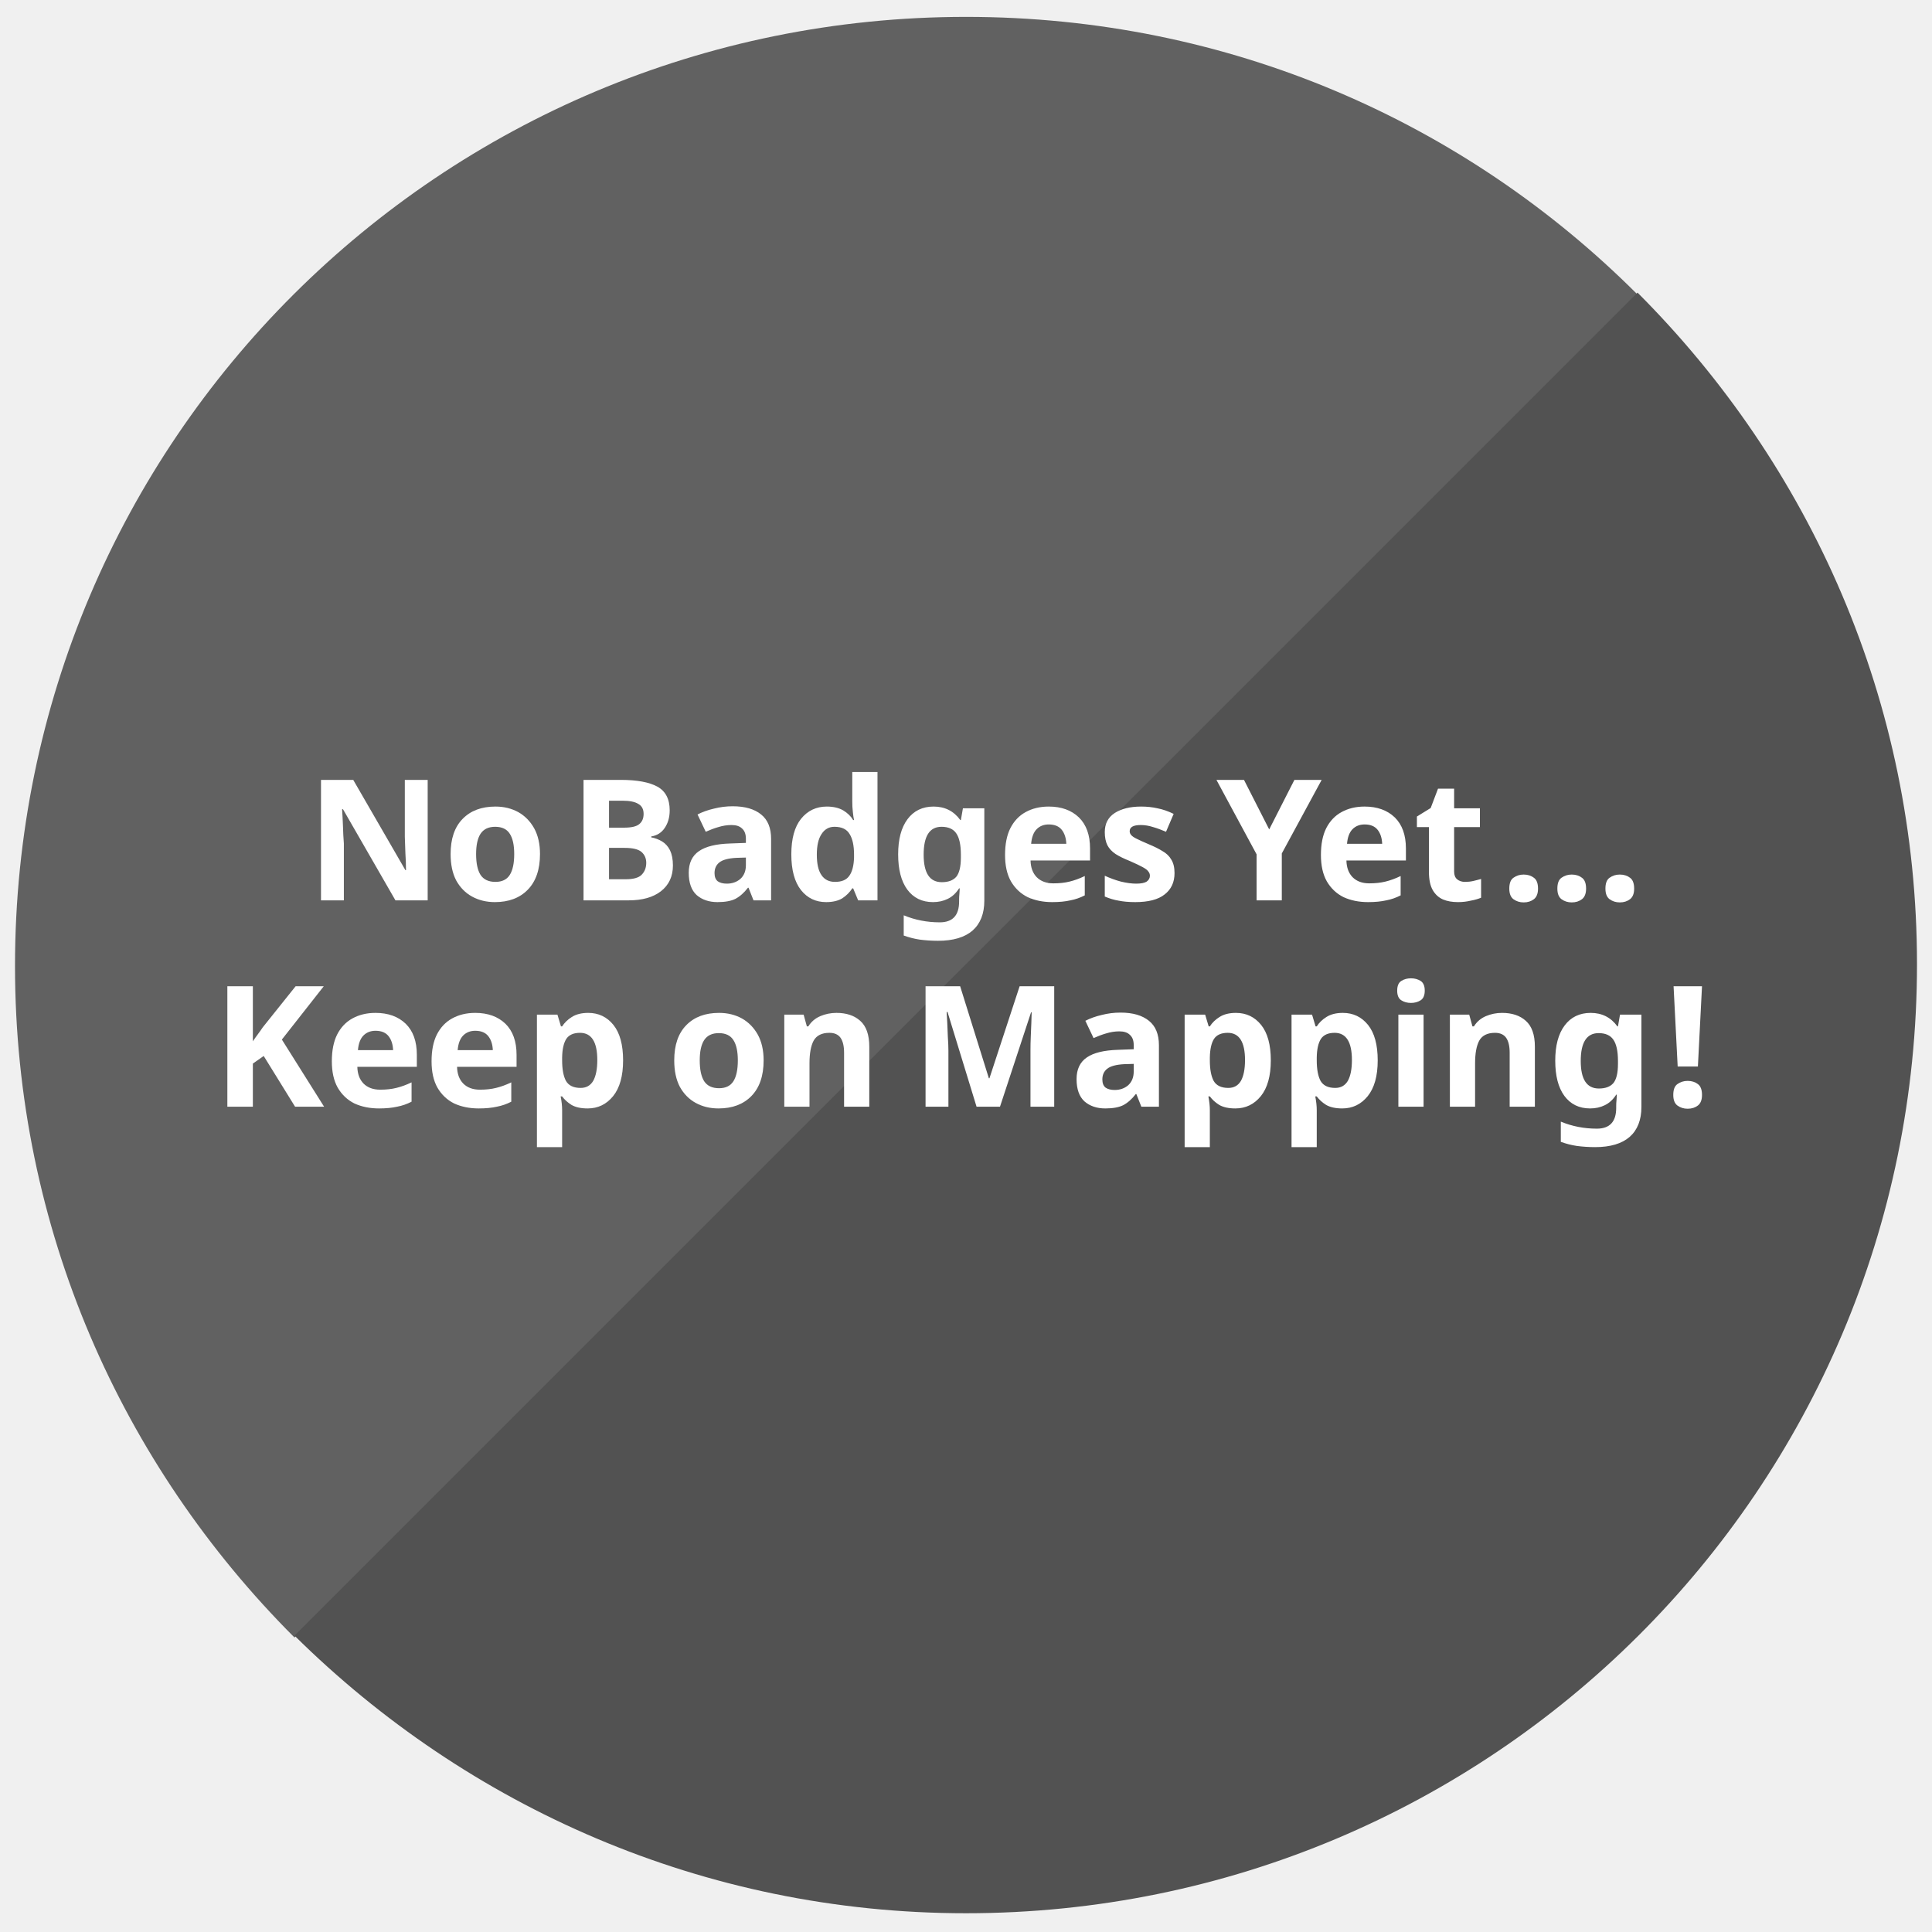
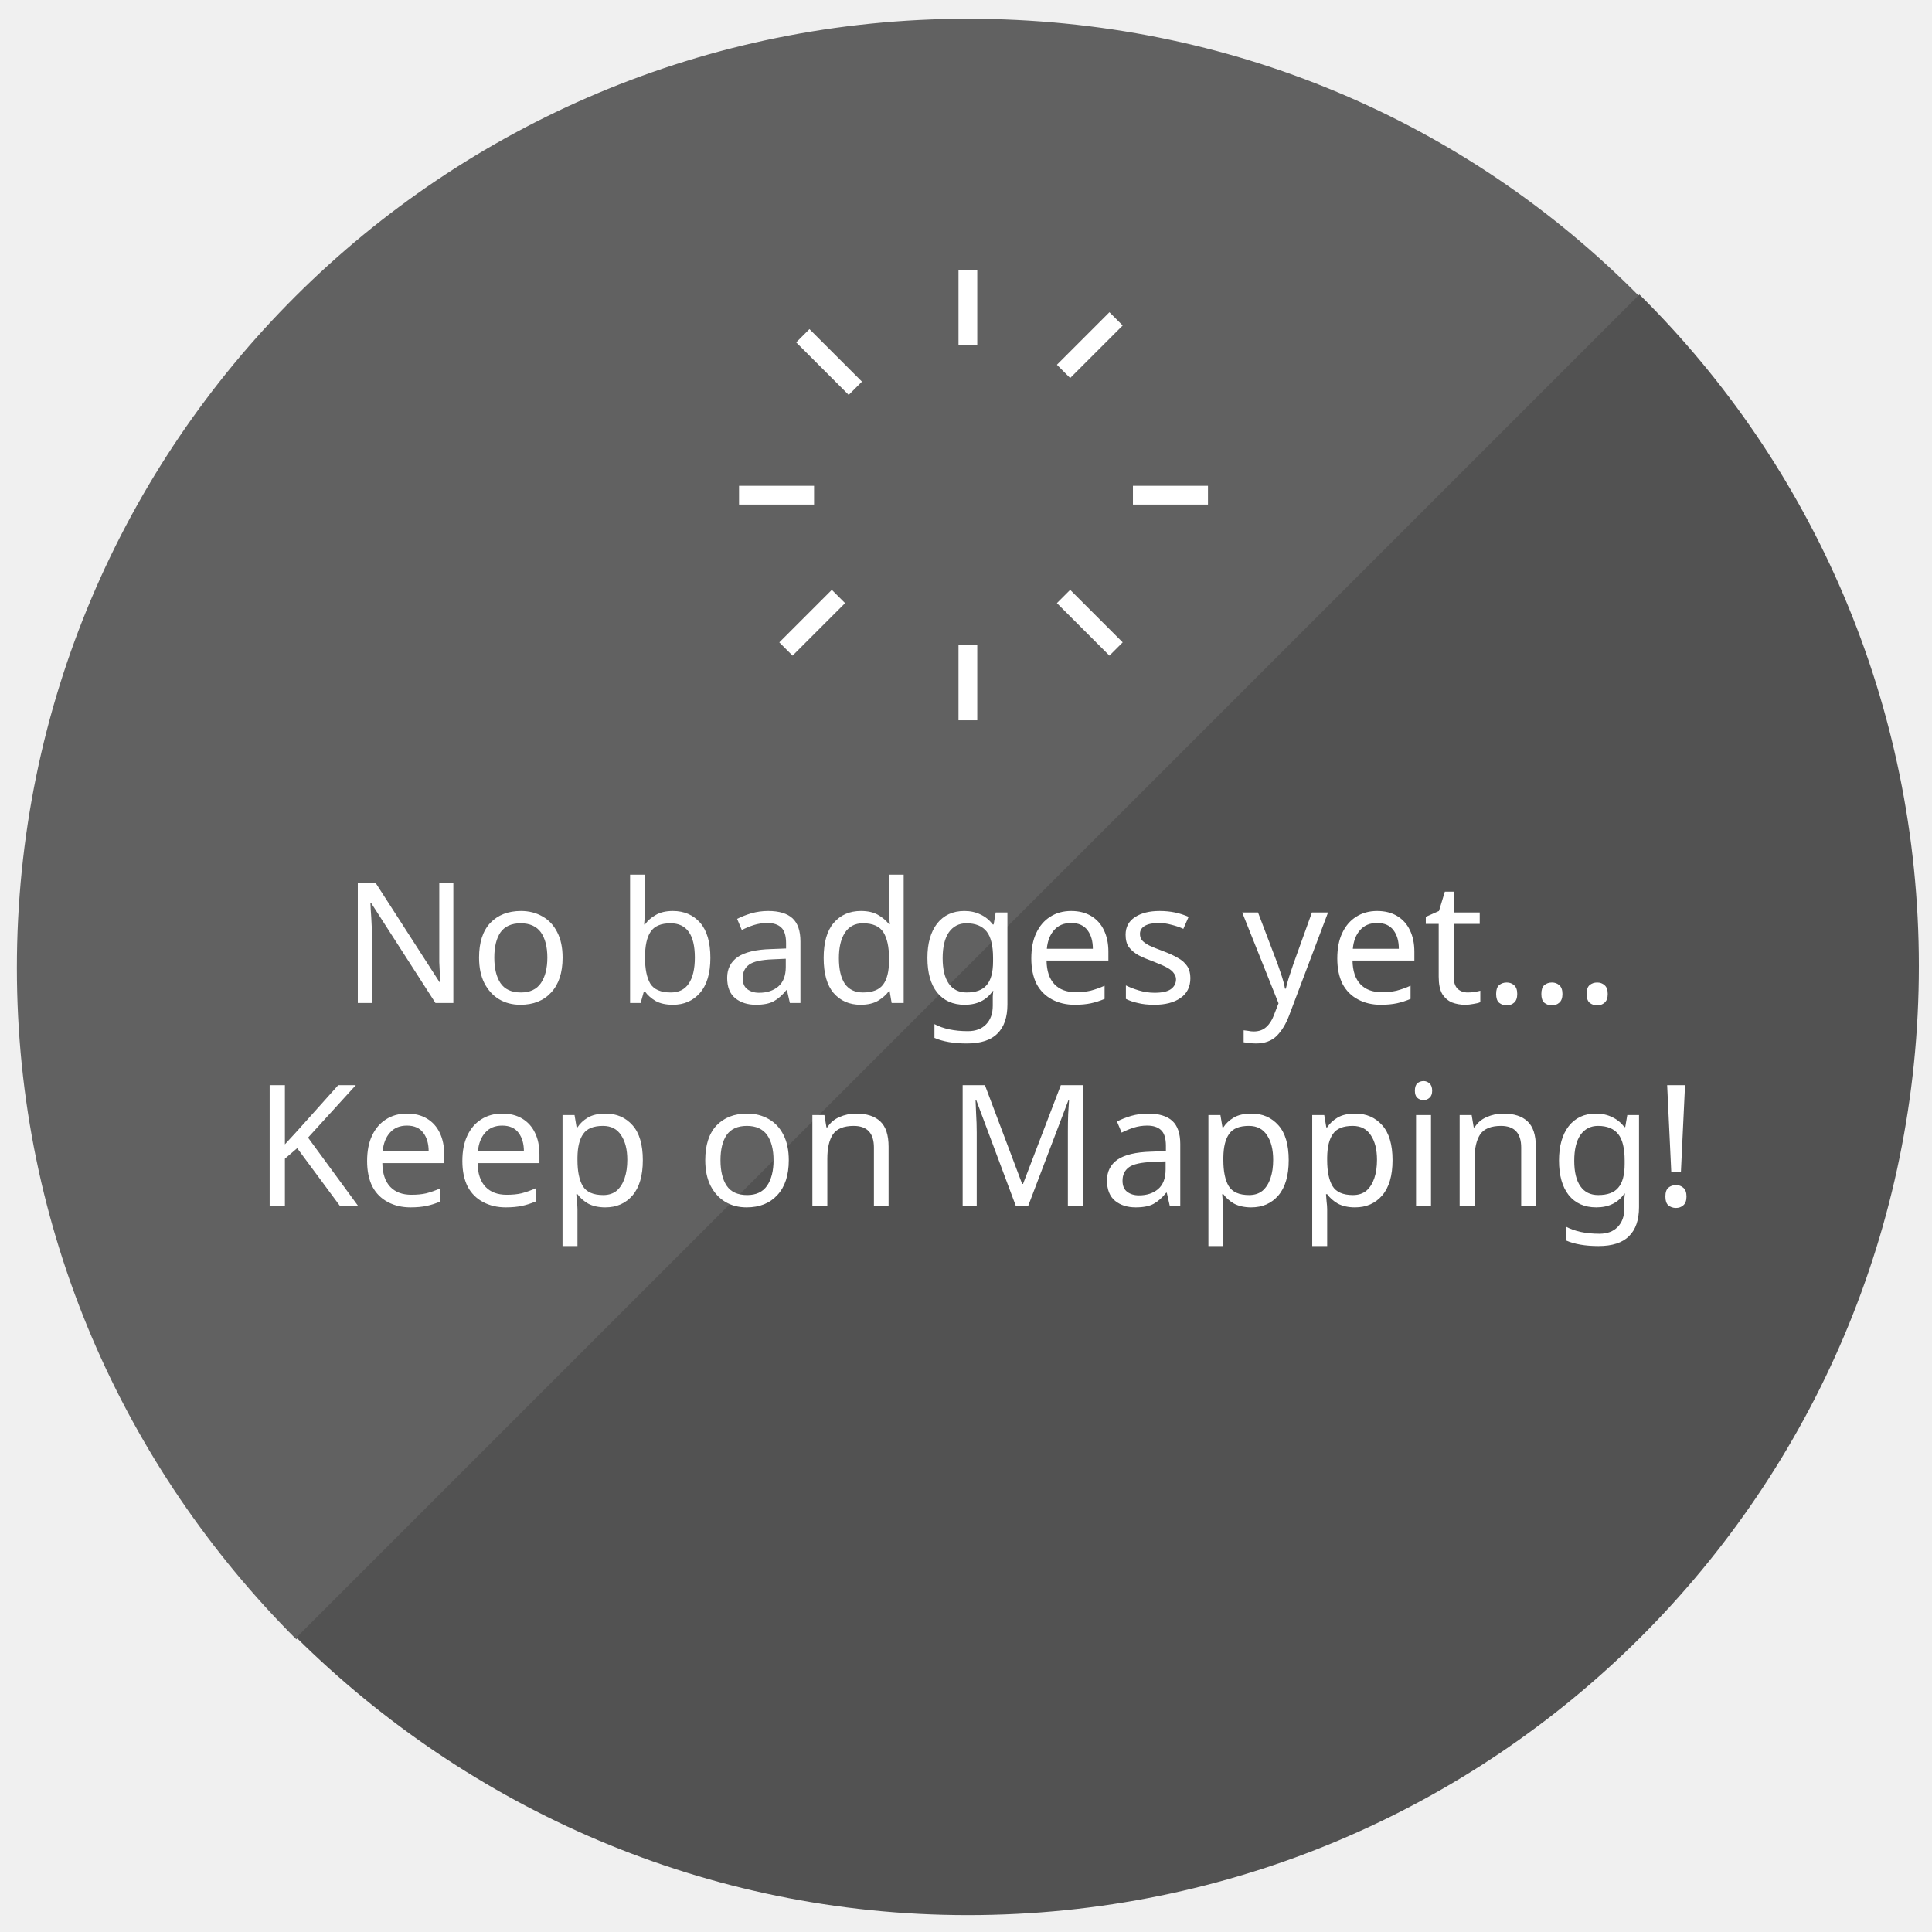
- <svg xmlns="http://www.w3.org/2000/svg" width="103px" height="103px" viewBox="0 0 103 103" version="1.1">
-   <defs />
-   <g id="Page-1" stroke="none" stroke-width="1" fill="none" fill-rule="evenodd">
-     <g id="1-1-graphic">
+ <svg xmlns="http://www.w3.org/2000/svg" version="1.1" id="Layer_1" x="0px" y="0px" viewBox="-20 21 103 103" style="enable-background:new -20 21 103 103;" xml:space="preserve">
+   <style type="text/css">
+ 	.st0{fill:#616161;}
+ 	.st1{fill:#525252;}
+ 	.st2{fill:none;stroke:#FFFFFF;stroke-miterlimit:10;}
+ 	.st3{fill:#FFFFFF;}
+ 	.st4{font-family:'Raleway-SemiBold';}
+ 	.st5{font-size:9px;}
+ </style>
+   <g id="Page-1_1_">
+     <g id="_x31_-1-graphic">
      <g id="Page-1">
        <g id="Badge_Inner">
          <g id="Group">
            <g id="Shape">
-               <path d="M51.5,0.9 C23.5,0.9 0.8,23.5 0.8,51.5 C0.8,65.5 6.5,78.1 15.7,87.3 L87.3,15.7 C78.1,6.5 65.5,0.9 51.5,0.9 L51.5,0.9 L51.5,0.9 Z" fill="#616161" />
-               <path d="M87.3,15.6 L15.7,87.2 C24.9,96.3 37.5,102 51.5,102 C79.5,102 102.2,79.4 102.2,51.4 C102.2,37.4 96.5,24.8 87.3,15.6 L87.3,15.6 L87.3,15.6 Z" fill="#525252" />
+               <path class="st0" d="M31.6,22c-28,0-50.7,22.6-50.7,50.6c0,14,5.7,26.6,14.9,35.8l71.6-71.6C58.2,27.5,45.6,22,31.6,22        L31.6,22L31.6,22z" />
+               <path class="st1" d="M67.4,36.7l-71.6,71.6c9.2,9.1,21.8,14.8,35.8,14.8c28,0,50.7-22.6,50.7-50.6        C82.3,58.5,76.6,45.8,67.4,36.7L67.4,36.7L67.4,36.7z" />
            </g>
          </g>
        </g>
      </g>
-       <text id="No-Badges-Yet…" font-family="Lucida Grande" font-size="9" font-weight="bold" fill="#FFFFFF">
-         <tspan x="16.3" y="48">No</tspan>
-         <tspan x="28.965" y="48" font-family="Beirut"> </tspan>
-         <tspan x="30.296" y="48">Badges</tspan>
-         <tspan x="63.519" y="48" font-family="Beirut"> </tspan>
-         <tspan x="64.851" y="48">Yet</tspan>
-         <tspan x="79.95" y="48" font-family="Beirut">…</tspan>
-         <tspan x="11.31" y="59">Keep</tspan>
-         <tspan x="34.21" y="59" font-family="Beirut"> </tspan>
-         <tspan x="35.541" y="59">on</tspan>
-         <tspan x="47.2" y="59" font-family="Beirut"> </tspan>
-         <tspan x="48.531" y="59">Mapping</tspan>
-         <tspan x="88.693" y="59" font-family="Beirut">!</tspan>
-       </text>
    </g>
  </g>
+   <g>
+     <line class="st2" x1="31.6" y1="55.4" x2="31.6" y2="59.4" />
+     <line class="st2" x1="31.6" y1="35.4" x2="31.6" y2="39.4" />
+     <line class="st2" x1="23.4" y1="47.4" x2="19.4" y2="47.4" />
+     <line class="st2" x1="44.4" y1="47.4" x2="40.4" y2="47.4" />
+     <line class="st2" x1="25.6" y1="41.7" x2="22.8" y2="38.9" />
+     <line class="st2" x1="39.5" y1="55.6" x2="36.7" y2="52.8" />
+     <line class="st2" x1="36.7" y1="40.8" x2="39.5" y2="38" />
+     <line class="st2" x1="21.9" y1="55.6" x2="24.7" y2="52.8" />
+   </g>
+   <g>
+     <text transform="matrix(1 0 0 1 -1.7995 74.4733)">
+       <tspan x="0" y="0" class="st3 st4 st5">No badges yet...</tspan>
+       <tspan x="-4.7" y="10.8" class="st3 st4 st5">Keep on Mapping!</tspan>
+     </text>
+   </g>
</svg>
